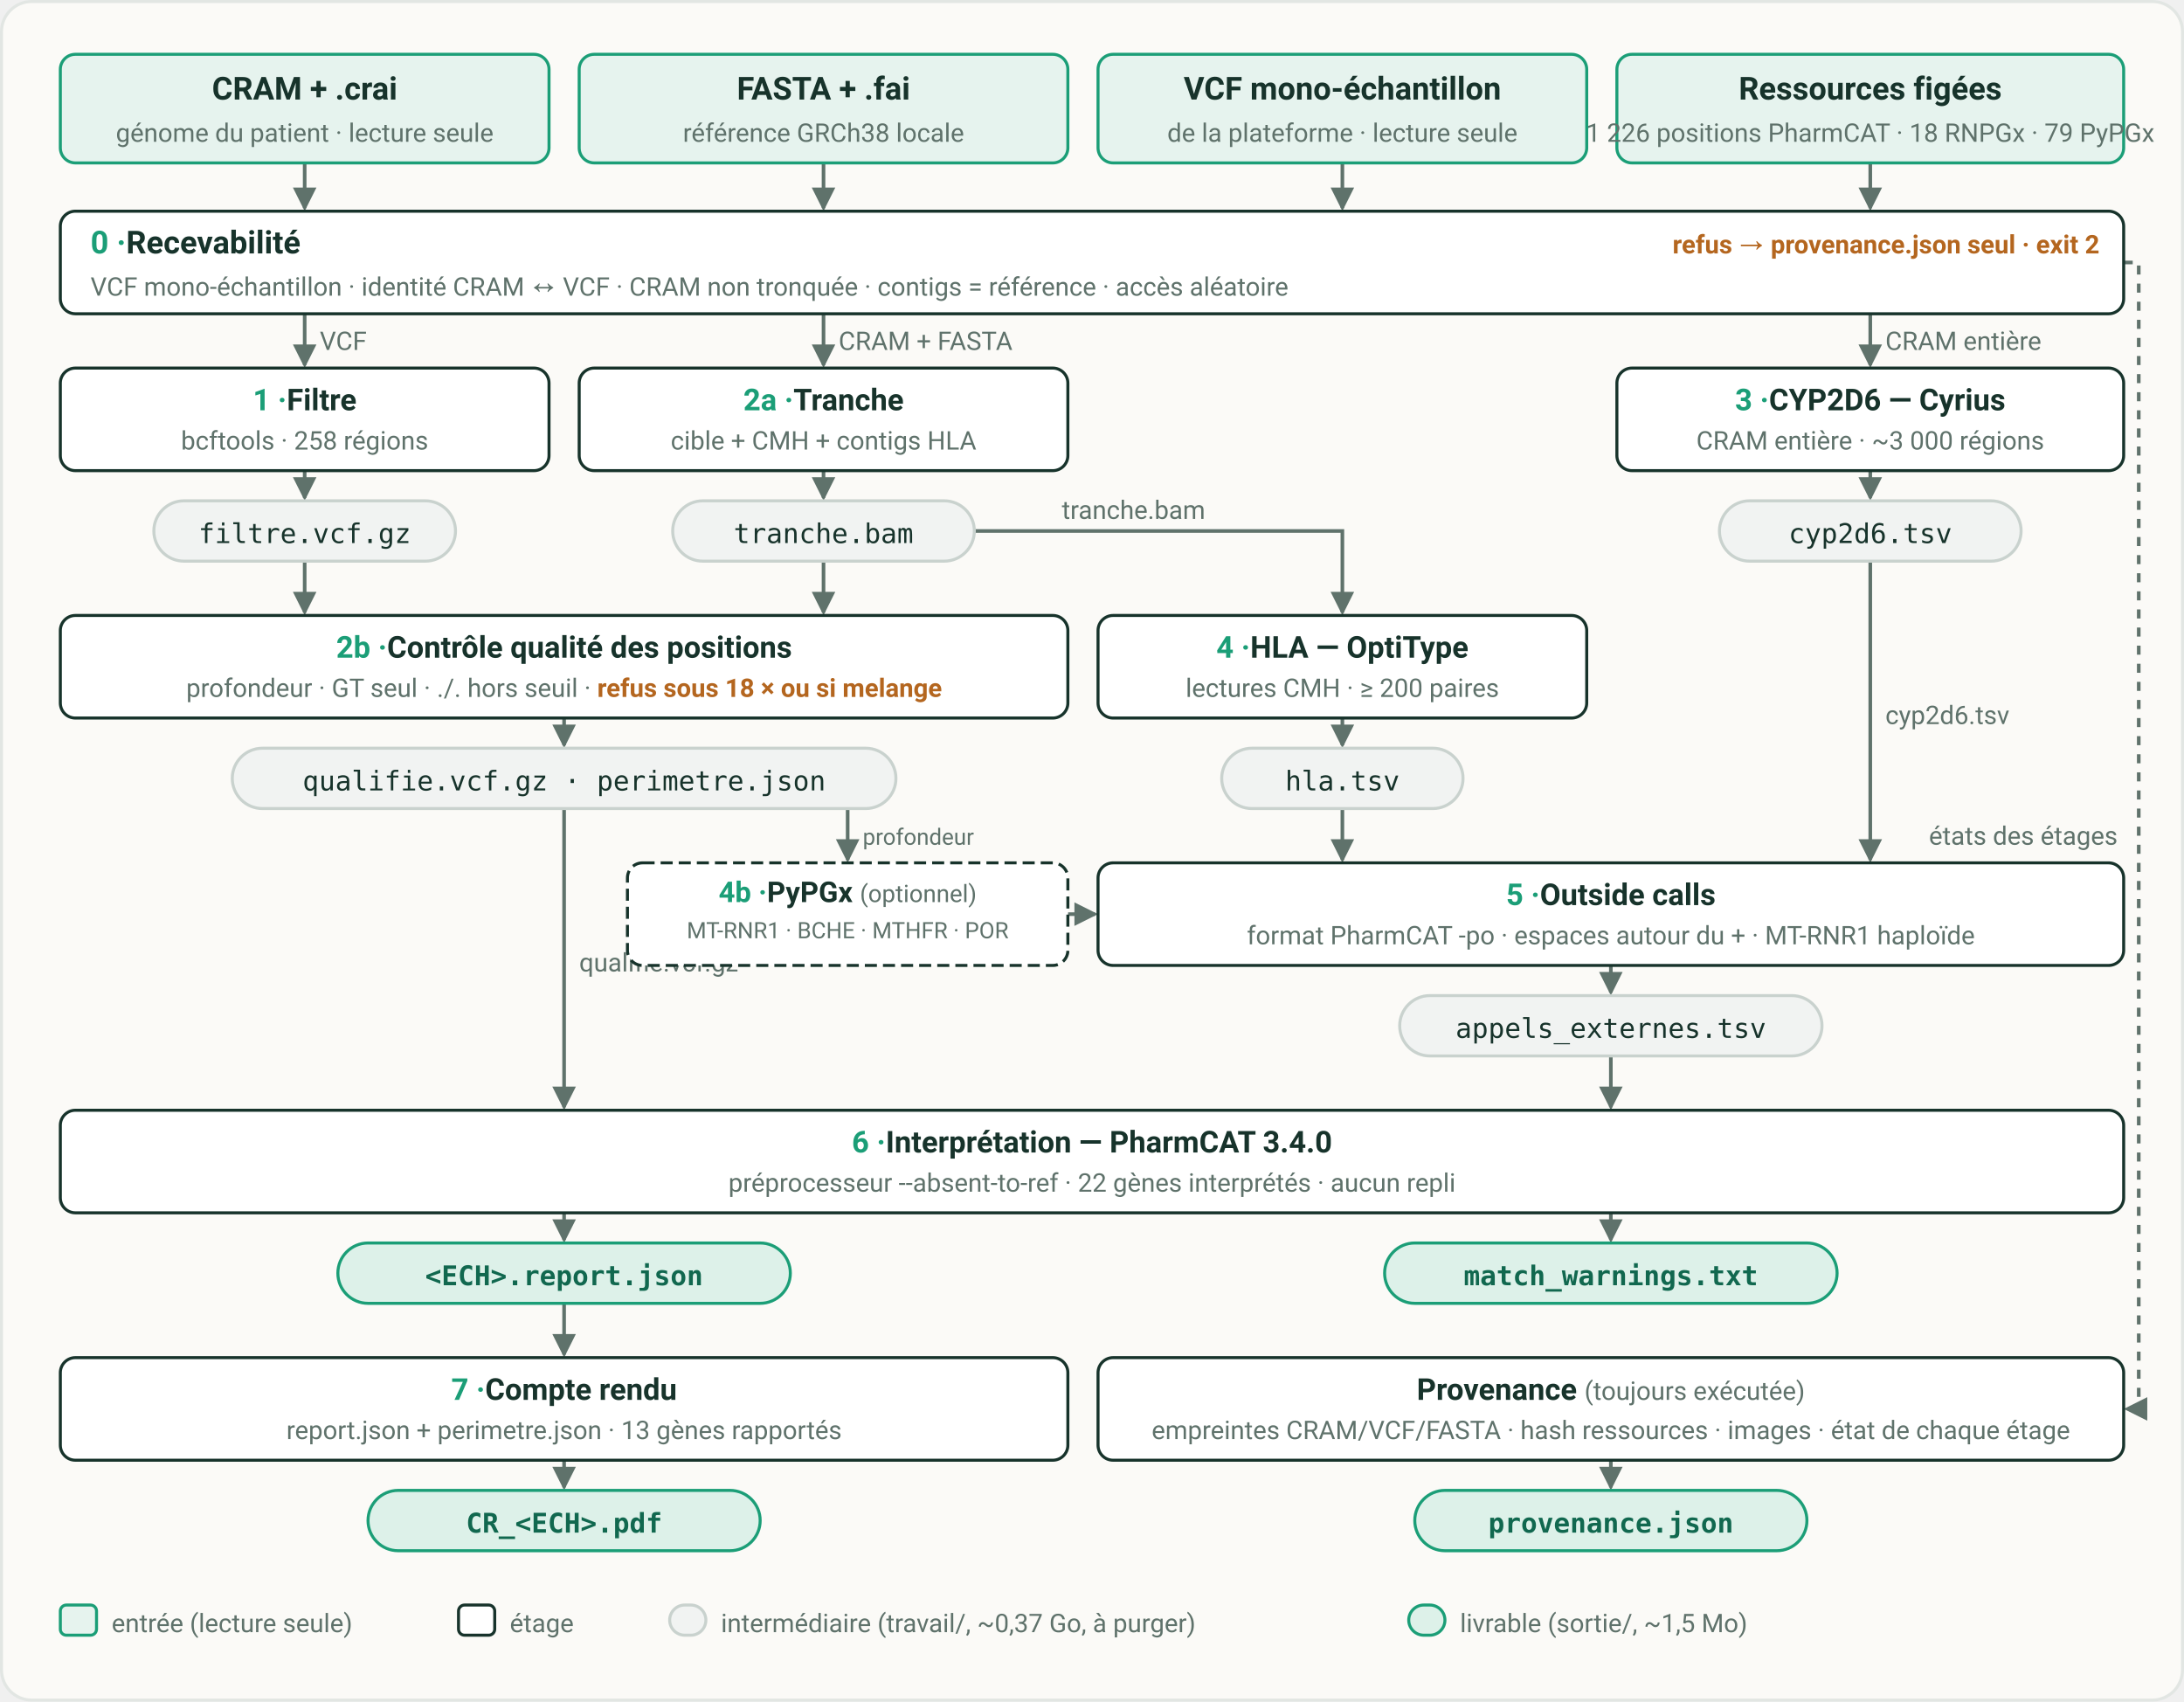
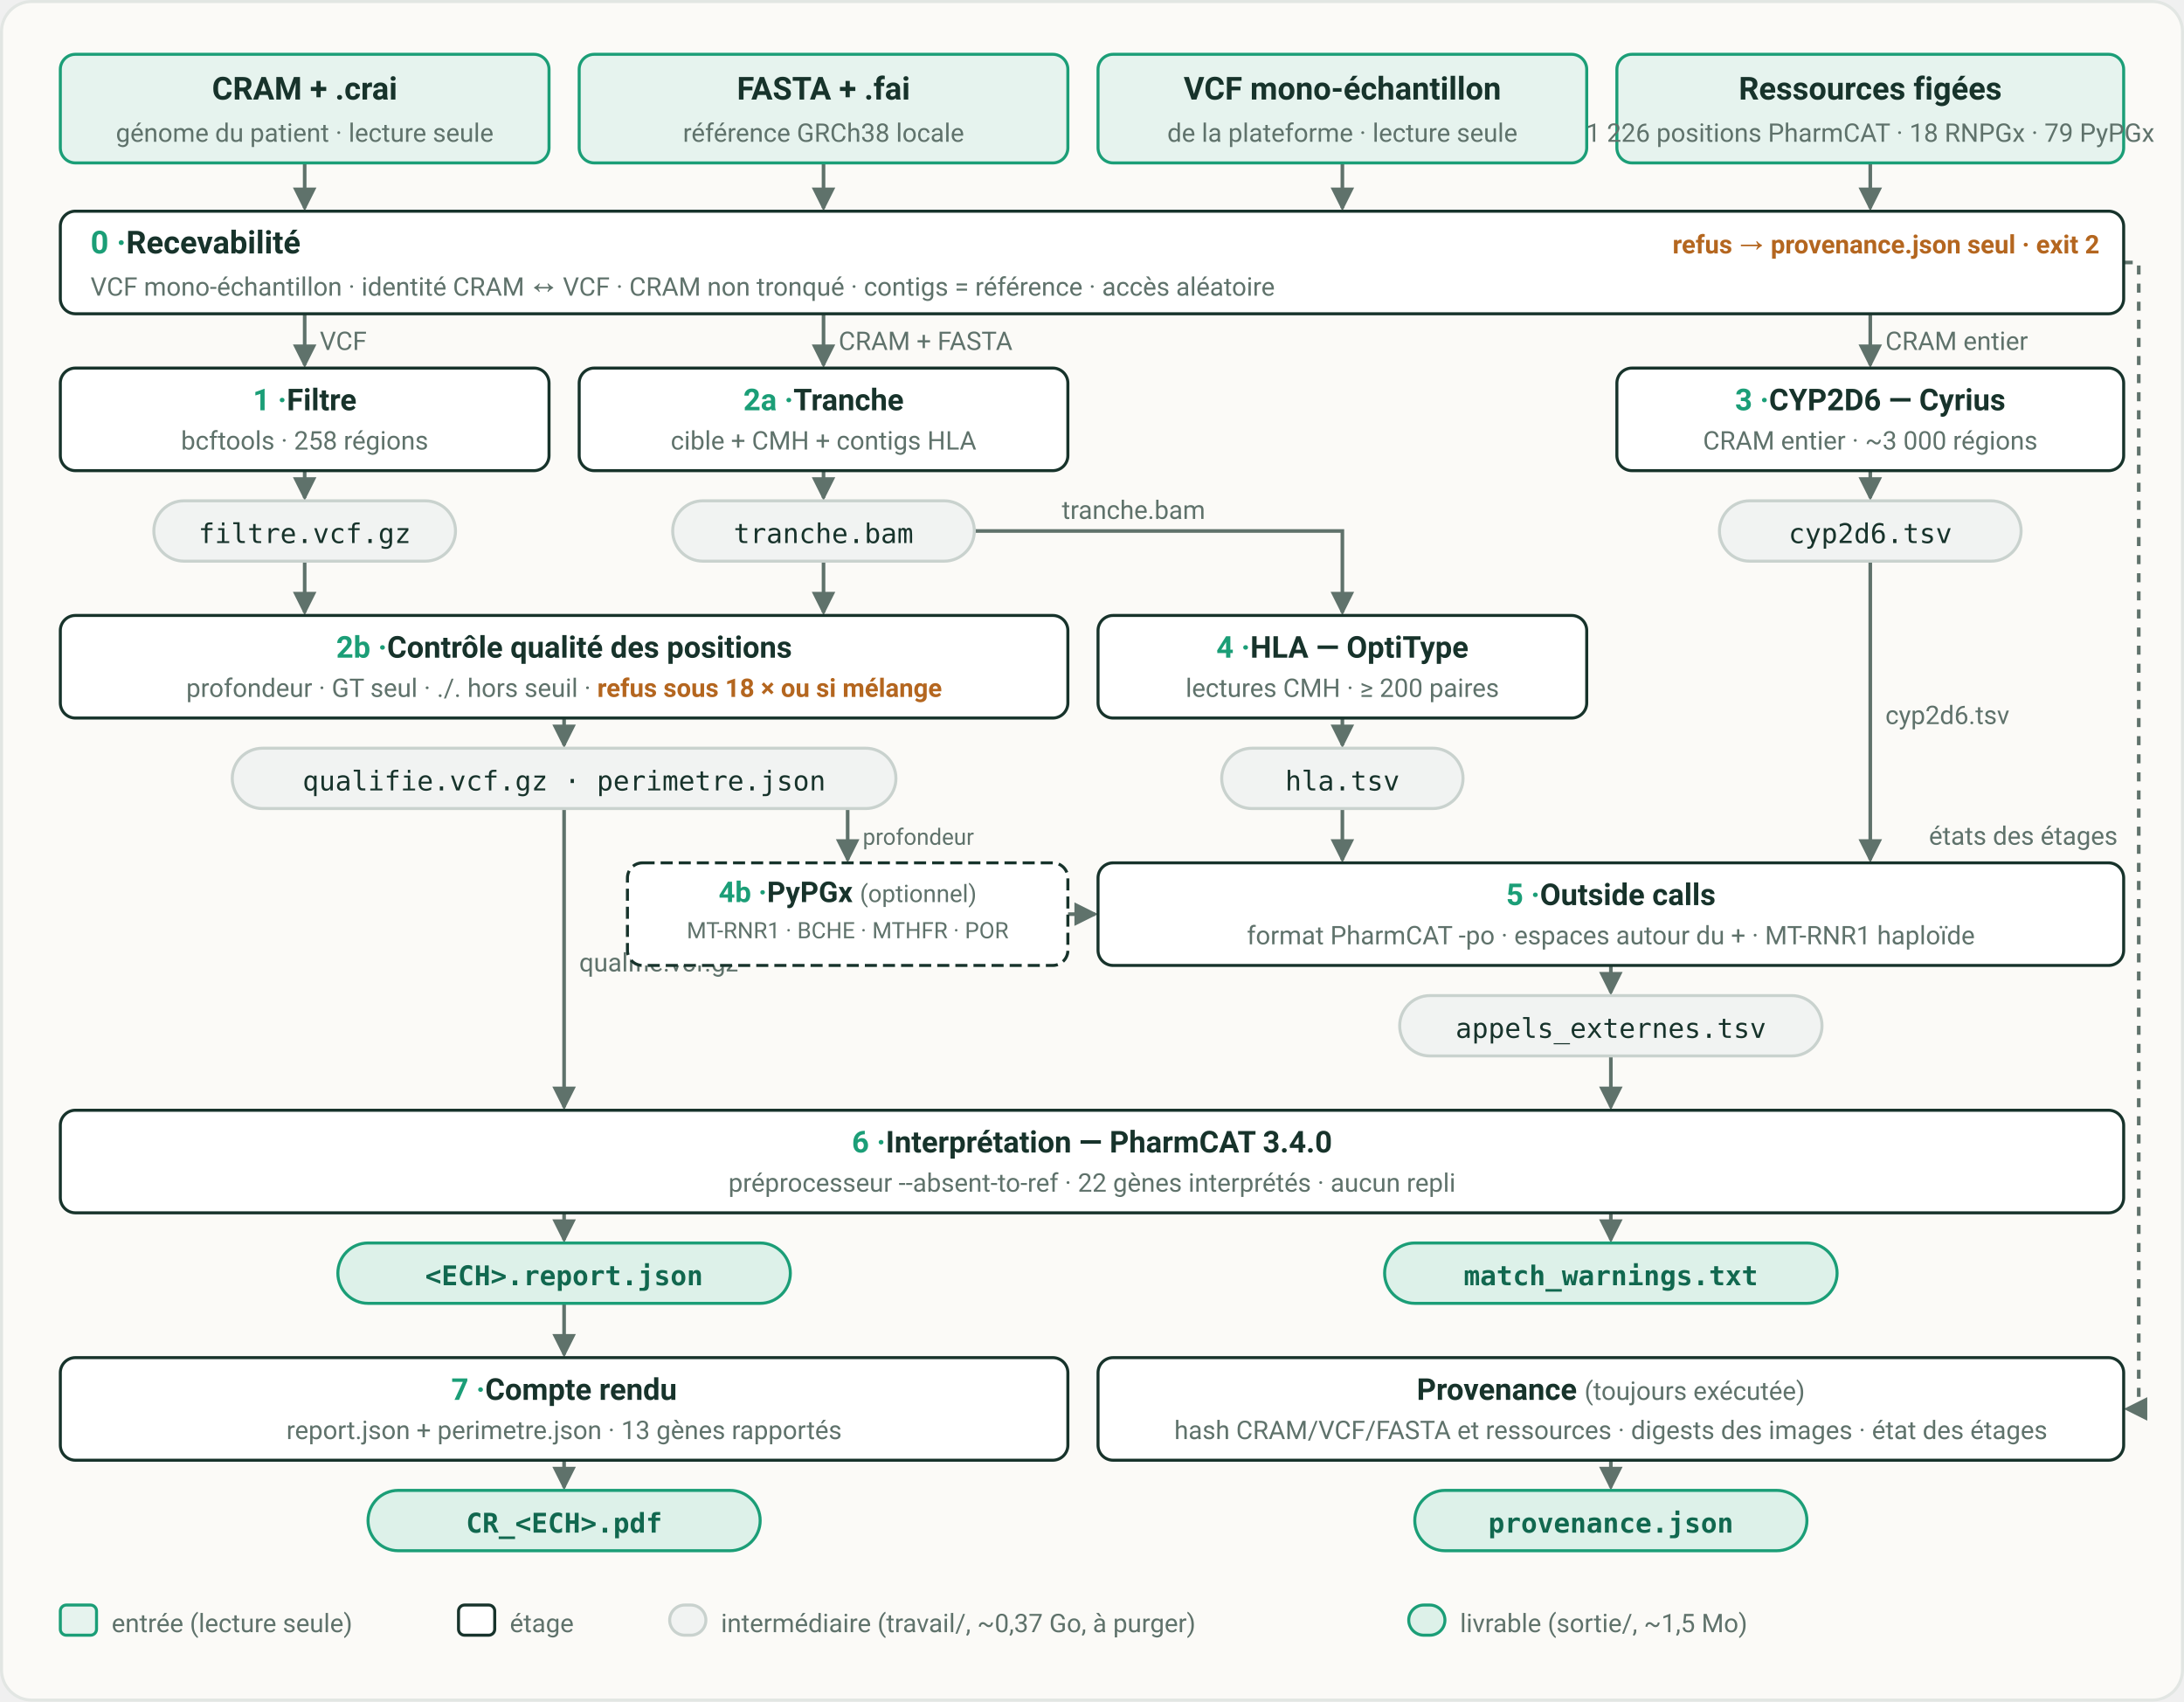
<svg xmlns="http://www.w3.org/2000/svg" viewBox="0 0 724 564" width="724" height="564" font-family="Segoe UI, -apple-system, Roboto, Helvetica, Arial, sans-serif" role="img" aria-label="Flux de fichiers du module PGx, de la CRAM au compte rendu">
  <rect x="0.5" y="0.5" width="723" height="563" rx="10" fill="#FBFAF7" stroke="#E2E6E3" />
  <g transform="translate(12,12)">
    <defs>
      <marker id="ar" viewBox="0 0 8 8" refX="7" refY="4" markerWidth="6.5" markerHeight="6.5" orient="auto-start-reverse">
        <path d="M0,0 L8,4 L0,8 z" fill="#5F726B" />
      </marker>
    </defs>
    <g stroke="#5F726B" stroke-width="1.2" fill="none">
      <line x1="89" y1="42" x2="89" y2="57" marker-end="url(#ar)" />
      <line x1="261" y1="42" x2="261" y2="57" marker-end="url(#ar)" />
      <line x1="433" y1="42" x2="433" y2="57" marker-end="url(#ar)" />
      <line x1="608" y1="42" x2="608" y2="57" marker-end="url(#ar)" />
      <line x1="89" y1="92" x2="89" y2="109" marker-end="url(#ar)" />
      <line x1="261" y1="92" x2="261" y2="109" marker-end="url(#ar)" />
      <line x1="608" y1="92" x2="608" y2="109" marker-end="url(#ar)" />
      <line x1="89" y1="144" x2="89" y2="153" marker-end="url(#ar)" />
      <line x1="261" y1="144" x2="261" y2="153" marker-end="url(#ar)" />
      <line x1="608" y1="144" x2="608" y2="153" marker-end="url(#ar)" />
      <line x1="89" y1="174" x2="89" y2="191" marker-end="url(#ar)" />
      <line x1="261" y1="174" x2="261" y2="191" marker-end="url(#ar)" />
      <polyline points="311,164 433,164 433,191" marker-end="url(#ar)" />
      <line x1="175" y1="226" x2="175" y2="235" marker-end="url(#ar)" />
      <line x1="433" y1="226" x2="433" y2="235" marker-end="url(#ar)" />
      <line x1="433" y1="256" x2="433" y2="273" marker-end="url(#ar)" />
      <line x1="269" y1="256" x2="269" y2="273" marker-end="url(#ar)" />
      <line x1="342" y1="291" x2="351" y2="291" marker-end="url(#ar)" />
      <line x1="608" y1="174" x2="608" y2="273" marker-end="url(#ar)" />
      <line x1="522" y1="308" x2="522" y2="317" marker-end="url(#ar)" />
      <line x1="175" y1="256" x2="175" y2="355" marker-end="url(#ar)" />
      <line x1="522" y1="338" x2="522" y2="355" marker-end="url(#ar)" />
      <line x1="175" y1="390" x2="175" y2="399" marker-end="url(#ar)" />
      <line x1="522" y1="390" x2="522" y2="399" marker-end="url(#ar)" />
      <line x1="175" y1="420" x2="175" y2="437" marker-end="url(#ar)" />
      <line x1="175" y1="472" x2="175" y2="481" marker-end="url(#ar)" />
      <line x1="522" y1="472" x2="522" y2="481" marker-end="url(#ar)" />
      <polyline points="692,75 697,75 697,455 693,455" stroke-dasharray="3 3" marker-end="url(#ar)" />
    </g>
    <g font-size="8.5" fill="#5F726B">
      <text x="94" y="104">VCF</text>
      <text x="266" y="104">CRAM + FASTA</text>
-       <text x="613" y="104">CRAM entière</text>
+       <text x="613" y="104">CRAM entier</text>
      <text x="340" y="160">tranche.bam</text>
      <text x="613" y="228">cyp2d6.tsv</text>
      <text x="274" y="268" font-size="7.5">profondeur</text>
      <text x="180" y="310">qualifie.vcf.gz</text>
      <text x="690" y="268" text-anchor="end">états des étages</text>
    </g>
    <g font-size="10.5" fill="#17332B">
      <rect x="8" y="6" width="162" height="36" rx="5" fill="#E6F3EE" stroke="#1B9E77" />
      <text x="89" y="21" text-anchor="middle" font-weight="700">CRAM + .crai</text>
      <text x="89" y="35" text-anchor="middle" font-size="8.5" fill="#5F726B">génome du patient · lecture seule</text>
      <rect x="180" y="6" width="162" height="36" rx="5" fill="#E6F3EE" stroke="#1B9E77" />
      <text x="261" y="21" text-anchor="middle" font-weight="700">FASTA + .fai</text>
      <text x="261" y="35" text-anchor="middle" font-size="8.5" fill="#5F726B">référence GRCh38 locale</text>
      <rect x="352" y="6" width="162" height="36" rx="5" fill="#E6F3EE" stroke="#1B9E77" />
      <text x="433" y="21" text-anchor="middle" font-weight="700">VCF mono-échantillon</text>
      <text x="433" y="35" text-anchor="middle" font-size="8.5" fill="#5F726B">de la plateforme · lecture seule</text>
      <rect x="524" y="6" width="168" height="36" rx="5" fill="#E6F3EE" stroke="#1B9E77" />
      <text x="608" y="21" text-anchor="middle" font-weight="700">Ressources figées</text>
      <text x="608" y="35" text-anchor="middle" font-size="8.5" fill="#5F726B">1 226 positions PharmCAT · 18 RNPGx · 79 PyPGx</text>
    </g>
    <rect x="8" y="58" width="684" height="34" rx="5" fill="#fff" stroke="#17332B" />
    <text x="18" y="72" font-size="10.5" font-weight="700" fill="#17332B">
      <tspan fill="#1B9E77">0 · </tspan>Recevabilité</text>
-     <text x="18" y="86" font-size="8.5" fill="#5F726B">VCF mono-échantillon · identité CRAM ↔ VCF · CRAM non tronquée · contigs = référence · accès aléatoire</text>
+     <text x="18" y="86" font-size="8.5" fill="#5F726B">VCF mono-échantillon · identité CRAM ↔ VCF · CRAM non tronqué · contigs = référence · accès aléatoire</text>
    <text x="684" y="72" font-size="8.5" font-weight="700" fill="#B4661F" text-anchor="end">refus → provenance.json seul · exit 2</text>
    <g font-size="10" fill="#17332B">
      <rect x="8" y="110" width="162" height="34" rx="5" fill="#fff" stroke="#17332B" />
      <text x="89" y="124" text-anchor="middle" font-weight="700">
        <tspan fill="#1B9E77">1 · </tspan>Filtre</text>
      <text x="89" y="137" text-anchor="middle" font-size="8.5" fill="#5F726B">bcftools · 258 régions</text>
      <rect x="180" y="110" width="162" height="34" rx="5" fill="#fff" stroke="#17332B" />
      <text x="261" y="124" text-anchor="middle" font-weight="700">
        <tspan fill="#1B9E77">2a · </tspan>Tranche</text>
      <text x="261" y="137" text-anchor="middle" font-size="8.5" fill="#5F726B">cible + CMH + contigs HLA</text>
      <rect x="524" y="110" width="168" height="34" rx="5" fill="#fff" stroke="#17332B" />
      <text x="608" y="124" text-anchor="middle" font-weight="700">
        <tspan fill="#1B9E77">3 · </tspan>CYP2D6 — Cyrius</text>
-       <text x="608" y="137" text-anchor="middle" font-size="8.5" fill="#5F726B">CRAM entière · ~3 000 régions</text>
+       <text x="608" y="137" text-anchor="middle" font-size="8.5" fill="#5F726B">CRAM entier · ~3 000 régions</text>
      <rect x="8" y="192" width="334" height="34" rx="5" fill="#fff" stroke="#17332B" />
      <text x="175" y="206" text-anchor="middle" font-weight="700">
        <tspan fill="#1B9E77">2b · </tspan>Contrôle qualité des positions</text>
-       <text x="175" y="219" text-anchor="middle" font-size="8.5" fill="#5F726B">profondeur · GT seul · ./. hors seuil · <tspan font-weight="700" fill="#B4661F">refus sous 18 × ou si melange</tspan>
+       <text x="175" y="219" text-anchor="middle" font-size="8.5" fill="#5F726B">profondeur · GT seul · ./. hors seuil · <tspan font-weight="700" fill="#B4661F">refus sous 18 × ou si mélange</tspan>
      </text>
      <rect x="352" y="192" width="162" height="34" rx="5" fill="#fff" stroke="#17332B" />
      <text x="433" y="206" text-anchor="middle" font-weight="700">
        <tspan fill="#1B9E77">4 · </tspan>HLA — OptiType</text>
      <text x="433" y="219" text-anchor="middle" font-size="8.5" fill="#5F726B">lectures CMH · ≥ 200 paires</text>
      <rect x="196" y="274" width="146" height="34" rx="5" fill="#fff" stroke="#17332B" stroke-dasharray="4 2" />
      <text x="269" y="287" text-anchor="middle" font-weight="700" font-size="9.5">
        <tspan fill="#1B9E77">4b · </tspan>PyPGx <tspan font-weight="400" font-size="8" fill="#5F726B">(optionnel)</tspan>
      </text>
      <text x="269" y="299" text-anchor="middle" font-size="7.5" fill="#5F726B">MT-RNR1 · BCHE · MTHFR · POR</text>
      <rect x="352" y="274" width="340" height="34" rx="5" fill="#fff" stroke="#17332B" />
      <text x="522" y="288" text-anchor="middle" font-weight="700">
        <tspan fill="#1B9E77">5 · </tspan>Outside calls</text>
      <text x="522" y="301" text-anchor="middle" font-size="8.5" fill="#5F726B">format PharmCAT -po · espaces autour du + · MT-RNR1 haploïde</text>
      <rect x="8" y="356" width="684" height="34" rx="5" fill="#fff" stroke="#17332B" />
      <text x="350" y="370" text-anchor="middle" font-weight="700">
        <tspan fill="#1B9E77">6 · </tspan>Interprétation — PharmCAT 3.4.0</text>
      <text x="350" y="383" text-anchor="middle" font-size="8.5" fill="#5F726B">préprocesseur --absent-to-ref · 22 gènes interprétés · aucun repli</text>
      <rect x="8" y="438" width="334" height="34" rx="5" fill="#fff" stroke="#17332B" />
      <text x="175" y="452" text-anchor="middle" font-weight="700">
        <tspan fill="#1B9E77">7 · </tspan>Compte rendu</text>
      <text x="175" y="465" text-anchor="middle" font-size="8.5" fill="#5F726B">report.json + perimetre.json · 13 gènes rapportés</text>
      <rect x="352" y="438" width="340" height="34" rx="5" fill="#fff" stroke="#17332B" />
      <text x="522" y="452" text-anchor="middle" font-weight="700">Provenance <tspan font-weight="400" font-size="8.5" fill="#5F726B">(toujours exécutée)</tspan>
      </text>
-       <text x="522" y="465" text-anchor="middle" font-size="8.5" fill="#5F726B">empreintes CRAM/VCF/FASTA · hash ressources · images · état de chaque étage</text>
+       <text x="522" y="465" text-anchor="middle" font-size="8.5" fill="#5F726B">hash CRAM/VCF/FASTA et ressources · digests des images · état des étages</text>
    </g>
    <g font-size="9" font-family="Consolas, Menlo, monospace" fill="#17332B">
      <rect x="39" y="154" width="100" height="20" rx="10" fill="#F1F3F2" stroke="#C9D2CE" />
      <text x="89" y="168" text-anchor="middle">filtre.vcf.gz</text>
      <rect x="211" y="154" width="100" height="20" rx="10" fill="#F1F3F2" stroke="#C9D2CE" />
      <text x="261" y="168" text-anchor="middle">tranche.bam</text>
      <rect x="558" y="154" width="100" height="20" rx="10" fill="#F1F3F2" stroke="#C9D2CE" />
      <text x="608" y="168" text-anchor="middle">cyp2d6.tsv</text>
      <rect x="65" y="236" width="220" height="20" rx="10" fill="#F1F3F2" stroke="#C9D2CE" />
      <text x="175" y="250" text-anchor="middle">qualifie.vcf.gz · perimetre.json</text>
      <rect x="393" y="236" width="80" height="20" rx="10" fill="#F1F3F2" stroke="#C9D2CE" />
      <text x="433" y="250" text-anchor="middle">hla.tsv</text>
      <rect x="452" y="318" width="140" height="20" rx="10" fill="#F1F3F2" stroke="#C9D2CE" />
      <text x="522" y="332" text-anchor="middle">appels_externes.tsv</text>
    </g>
    <g font-size="9" font-family="Consolas, Menlo, monospace" font-weight="700" fill="#11684F">
      <rect x="100" y="400" width="150" height="20" rx="10" fill="#DDF1E9" stroke="#1B9E77" />
      <text x="175" y="414" text-anchor="middle">&lt;ECH&gt;.report.json</text>
      <rect x="447" y="400" width="150" height="20" rx="10" fill="#DDF1E9" stroke="#1B9E77" />
      <text x="522" y="414" text-anchor="middle">match_warnings.txt</text>
      <rect x="110" y="482" width="130" height="20" rx="10" fill="#DDF1E9" stroke="#1B9E77" />
      <text x="175" y="496" text-anchor="middle">CR_&lt;ECH&gt;.pdf</text>
      <rect x="457" y="482" width="130" height="20" rx="10" fill="#DDF1E9" stroke="#1B9E77" />
      <text x="522" y="496" text-anchor="middle">provenance.json</text>
    </g>
    <g font-size="8.5" fill="#5F726B">
      <rect x="8" y="520" width="12" height="10" rx="2" fill="#E6F3EE" stroke="#1B9E77" />
      <text x="25" y="529">entrée (lecture seule)</text>
      <rect x="140" y="520" width="12" height="10" rx="2" fill="#fff" stroke="#17332B" />
      <text x="157" y="529">étage</text>
      <rect x="210" y="520" width="12" height="10" rx="5" fill="#F1F3F2" stroke="#C9D2CE" />
      <text x="227" y="529">intermédiaire (travail/, ~0,37 Go, à purger)</text>
      <rect x="455" y="520" width="12" height="10" rx="5" fill="#DDF1E9" stroke="#1B9E77" />
      <text x="472" y="529">livrable (sortie/, ~1,5 Mo)</text>
    </g>
  </g>
</svg>
